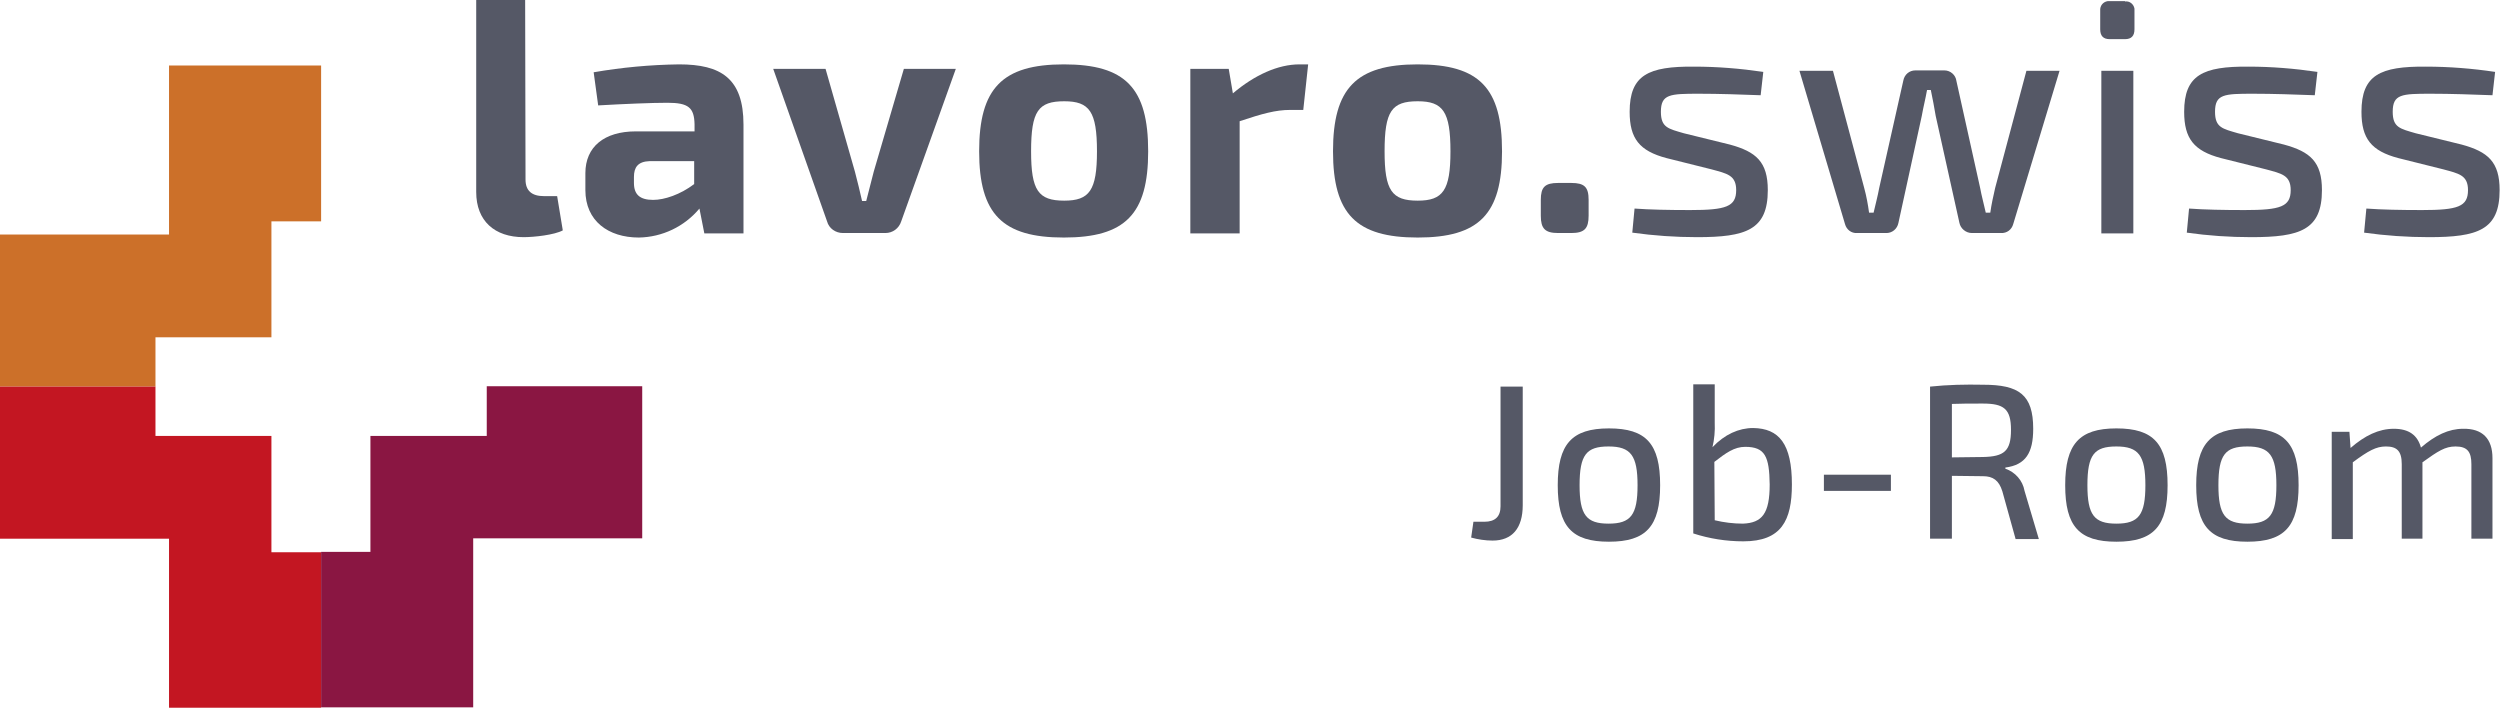
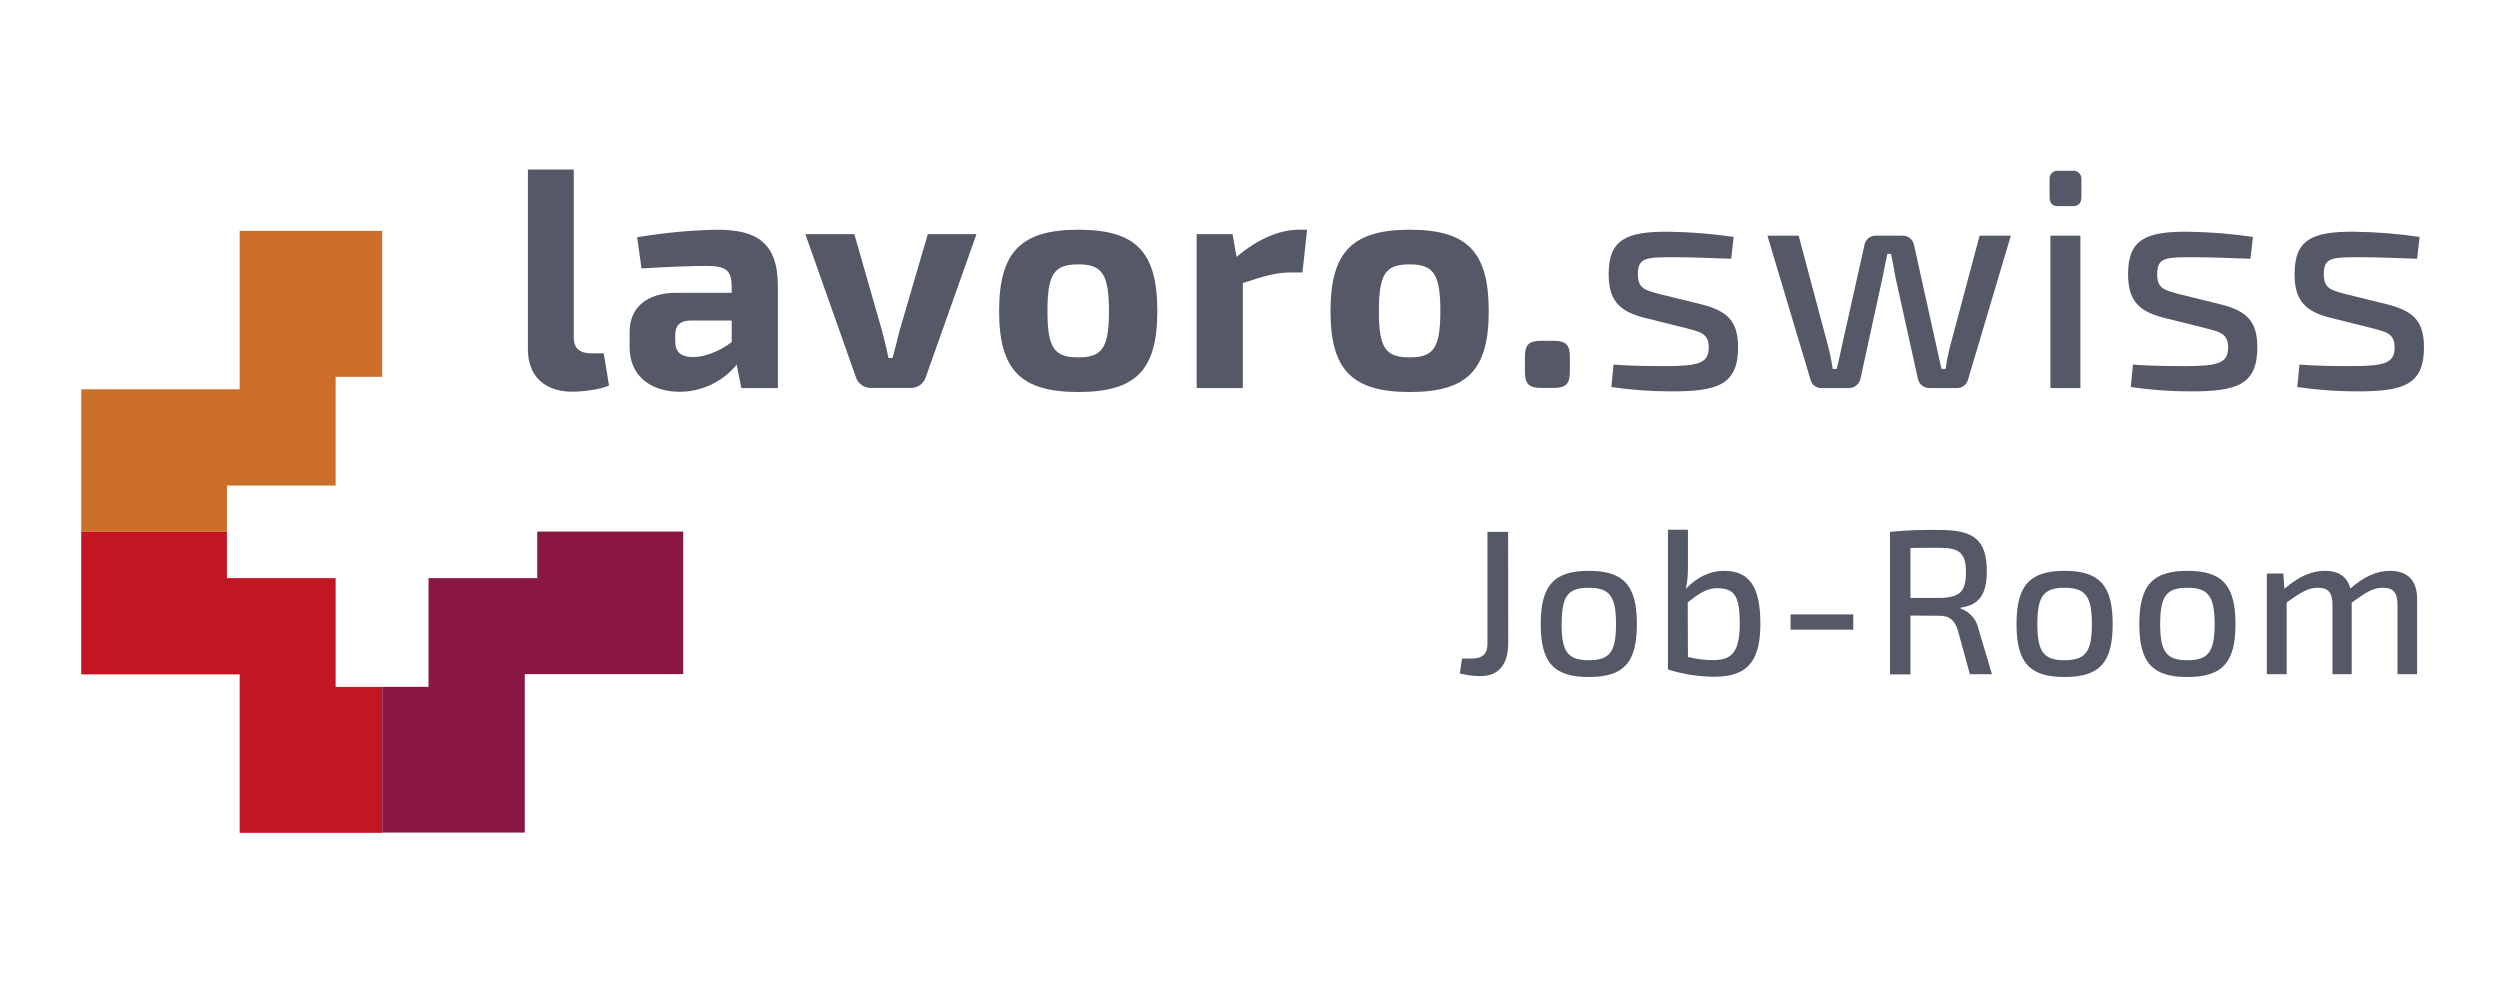
- <svg xmlns="http://www.w3.org/2000/svg" version="1.1" id="Ebene_1" x="0px" y="0px" viewBox="0 0 664.1 188" style="enable-background:new 0 0 664.1 188;" xml:space="preserve">
-   <style type="text/css">
- 	.st0{fill:#555866;}
- 	.st1{fill:#CC7029;}
- 	.st2{fill:#C31622;}
- 	.st3{fill:#8A1642;}
- </style>
-   <path class="st0" d="M139.6,47.7c0,3,1.7,4.4,4.9,4.4h3.5l1.5,9.1c-2.2,1.2-7.6,1.8-10.4,1.8c-7.7,0-12.6-4.3-12.6-12V0h13  L139.6,47.7z" />
-   <path class="st0" d="M197.5,33.1V62h-10.4l-1.3-6.6c-4,4.8-9.9,7.6-16.1,7.7c-8.1,0-14.2-4.4-14.2-12.6V46c0-7,5-11.1,13.4-11.1  h15.6V33c-0.1-4.4-1.6-5.7-7.2-5.7c-4.1,0-11.4,0.3-18.4,0.7l-1.2-8.8c7.5-1.3,15.1-2,22.7-2.1C191.5,17.1,197.5,20.8,197.5,33.1z   M168.4,48.6c0,3.1,1.6,4.5,5.1,4.5c3,0,7.2-1.4,10.9-4.2v-6.1h-11.8c-3.2,0.1-4.2,1.7-4.2,4.2V48.6z" />
-   <path class="st0" d="M239.4,58.8c-0.6,1.9-2.3,3.1-4.2,3.1h-11.3c-1.9,0-3.7-1.2-4.2-3.1l-14.3-40.5h13.9l7.8,27.3  c0.7,2.6,1.3,5.2,1.9,7.8h1.1c0.7-2.6,1.3-5.2,2-7.8l8-27.3h13.8L239.4,58.8z" />
-   <path class="st0" d="M305,40.2c0,16.7-6.1,22.9-22.4,22.9s-22.5-6.2-22.5-22.9s6.1-23.1,22.5-23.1S305,23.4,305,40.2z M273.9,40.2  c0,10.4,1.9,13.1,8.8,13.1c6.7,0,8.7-2.7,8.7-13.1c0-10.6-2-13.3-8.7-13.3C275.8,26.9,273.9,29.5,273.9,40.2L273.9,40.2z" />
-   <path class="st0" d="M346.2,29.2h-3.5c-3.8,0-7.4,1-13.4,3V62h-13.1V18.3h10.2l1.1,6.5c5.8-4.9,12-7.7,17.7-7.7h2.3L346.2,29.2z" />
-   <path class="st0" d="M399,40.2c0,16.7-6.1,22.9-22.4,22.9s-22.5-6.2-22.5-22.9s6.1-23.1,22.5-23.1S399,23.4,399,40.2z M367.8,40.2  c0,10.4,1.9,13.1,8.8,13.1c6.7,0,8.7-2.7,8.7-13.1c0-10.6-2-13.3-8.7-13.3C369.7,26.9,367.8,29.5,367.8,40.2z" />
-   <path class="st0" d="M417.4,48.6c3.5,0,4.6,1.1,4.6,4.5v4.2c0,3.4-1.1,4.6-4.6,4.6h-3.5c-3.5,0-4.6-1.2-4.6-4.6v-4.2  c0-3.4,1.1-4.5,4.6-4.5H417.4z" />
-   <path class="st0" d="M468.4,19.1l-0.7,6.2c-5.4-0.2-11-0.4-16.4-0.4c-7.7,0-10.1,0.1-10.1,4.8c0,4.2,2,4.5,6.1,5.7l12.2,3  c7,1.9,10.1,4.6,10.1,12.1c0,10.6-5.8,12.5-18.8,12.5c-5.7,0-11.5-0.4-17.2-1.2l0.6-6.4c4,0.3,9.2,0.4,14.8,0.4  c9.5,0,12.2-0.9,12.2-5.3c0-4-2.5-4.4-6.5-5.5l-12-3c-7.2-1.9-9.8-5.2-9.8-12.3c0-9.8,5-12.1,17.1-12  C456.2,17.7,462.3,18.2,468.4,19.1z" />
-   <path class="st0" d="M534.8,59.5c-0.4,1.5-1.7,2.5-3.3,2.4h-7.7c-1.6,0-3-1.2-3.3-2.7l-6.3-28.4c-0.4-2.3-0.8-4.6-1.3-6.9h-1  c-0.4,2.3-1,4.6-1.4,6.9l-6.2,28.4c-0.3,1.6-1.7,2.8-3.4,2.7h-7.6c-1.5,0.1-2.8-0.9-3.2-2.4L478,18.8h8.9l8.3,31.1  c0.6,2.2,1,4.4,1.3,6.6h1.2c0.5-2.2,1.1-4.4,1.5-6.6l6.4-28.5c0.3-1.6,1.6-2.7,3.2-2.7h7.7c1.6,0,3,1.2,3.2,2.8l6.3,28.4  c0.4,2.2,1,4.3,1.5,6.6h1.2c0.3-2.2,0.8-4.4,1.3-6.6l8.3-31.1h8.8L534.8,59.5z" />
-   <path class="st0" d="M564.5,0.4c1.2-0.2,2.3,0.7,2.5,1.9c0,0.2,0,0.3,0,0.5v5c0,1.7-0.8,2.6-2.5,2.6h-4.1c-1.7,0-2.5-0.9-2.5-2.6v-5  c-0.1-1.2,0.7-2.3,2-2.5c0.2,0,0.3,0,0.5,0H564.5z M558.2,62V18.8h8.5V62H558.2z" />
-   <path class="st0" d="M615.6,19.1l-0.7,6.2c-5.4-0.2-11-0.4-16.4-0.4c-7.7,0-10.1,0.1-10.1,4.8c0,4.2,2,4.5,6.1,5.7l12.2,3  c7,1.9,10.1,4.6,10.1,12.1c0,10.6-5.8,12.5-18.8,12.5c-5.7,0-11.5-0.4-17.1-1.2l0.6-6.4c4,0.3,9.2,0.4,14.8,0.4  c9.5,0,12.2-0.9,12.2-5.3c0-4-2.5-4.4-6.5-5.5l-12-3c-7.2-1.9-9.8-5.2-9.8-12.3c0-9.8,5-12.1,17.1-12  C603.4,17.7,609.5,18.2,615.6,19.1z" />
-   <path class="st0" d="M662.8,19.1l-0.7,6.2c-5.4-0.2-11-0.4-16.4-0.4c-7.7,0-10.1,0.1-10.1,4.8c0,4.2,2,4.5,6.1,5.7l12.2,3  c7,1.9,10.1,4.6,10.1,12.1c0,10.6-5.8,12.5-18.8,12.5c-5.7,0-11.5-0.4-17.2-1.2l0.6-6.4c4,0.3,9.2,0.4,14.8,0.4  c9.5,0,12.2-0.9,12.2-5.3c0-4-2.5-4.4-6.5-5.5l-12-3c-7.2-1.9-9.8-5.2-9.8-12.3c0-9.8,5-12.1,17.1-12  C650.6,17.7,656.8,18.2,662.8,19.1z" />
-   <polygon class="st1" points="0,102.7 0,62.3 44.9,62.3 44.9,17.4 85.3,17.4 85.3,58.8 72.1,58.8 72.1,89.6 41.3,89.6 41.3,102.7 " />
-   <polygon class="st2" points="0,102.7 0,143.1 44.9,143.1 44.9,188 85.3,188 85.3,146.7 72.1,146.7 72.1,115.8 41.3,115.8  41.3,102.7 " />
-   <polygon class="st3" points="85.3,187.9 125.7,187.9 125.7,143 170.6,143 170.6,102.6 129.3,102.6 129.3,115.8 98.4,115.8  98.4,146.6 85.3,146.6 " />
-   <path class="st0" d="M404.5,134.2c0,6.1-2.8,9.4-8,9.4c-1.9,0-3.9-0.3-5.7-0.8l0.6-4.2h2.9c2.9,0,4.3-1.4,4.3-4.1v-31.8h5.9  L404.5,134.2z" />
-   <path class="st0" d="M441,128.9c0,10.9-3.7,15-13.6,15s-13.6-4.1-13.6-15s3.7-15.1,13.6-15.1S441,117.9,441,128.9z M419.6,128.9  c0,7.9,1.8,10.2,7.7,10.2s7.7-2.3,7.7-10.2s-1.8-10.3-7.7-10.3S419.6,120.8,419.6,128.9L419.6,128.9z" />
-   <path class="st0" d="M476,128.7c0,9.6-2.8,15.1-12.9,15.1c-4.5,0-9-0.7-13.3-2.1v-39.6h5.7v10.2c0.1,2.2-0.1,4.4-0.6,6.5  c3.2-3.4,7-5.1,10.8-5.1C472.6,113.8,476,117.9,476,128.7z M470.1,128.7c-0.1-7.4-1.2-10-6.5-10c-2.9,0-5.1,1.6-8.2,4l0.1,15.5  c2.5,0.6,5,0.9,7.5,0.9C468.1,138.9,470.1,136.4,470.1,128.7L470.1,128.7z" />
-   <path class="st0" d="M484.5,130.4v-4.3h17.8v4.3H484.5z" />
-   <path class="st0" d="M535.4,143.1l-3.5-12.6c-0.9-2.9-2.5-4-5.1-4l-8.3-0.1v16.7h-5.8v-40.4c4.7-0.5,9.4-0.6,14.1-0.5  c9.5,0,13.3,2.6,13.3,11.7c0,6.4-2,9.6-7.4,10.3v0.3c2.6,0.9,4.6,3.1,5.1,5.9l3.8,12.8H535.4z M526.7,121.4c5.7-0.1,7.5-1.6,7.5-7.2  s-1.9-7-7.5-7c-3.2,0-6,0-8.2,0.1v14.2L526.7,121.4z" />
-   <path class="st0" d="M575.8,128.9c0,10.9-3.7,15-13.6,15s-13.6-4.1-13.6-15s3.7-15.1,13.6-15.1S575.8,117.9,575.8,128.9z   M554.5,128.9c0,7.9,1.8,10.2,7.7,10.2s7.7-2.3,7.7-10.2s-1.8-10.3-7.7-10.3S554.5,120.8,554.5,128.9z" />
-   <path class="st0" d="M610.6,128.9c0,10.9-3.7,15-13.6,15s-13.6-4.1-13.6-15s3.7-15.1,13.6-15.1S610.6,117.9,610.6,128.9z   M589.3,128.9c0,7.9,1.8,10.2,7.7,10.2s7.7-2.3,7.7-10.2s-1.8-10.3-7.7-10.3S589.3,120.8,589.3,128.9z" />
-   <path class="st0" d="M662.1,121.7v21.4h-5.6v-19.8c0-3.3-1.1-4.7-4.2-4.7c-2.8,0-4.6,1.2-8.8,4.2v20.3h-5.5v-19.8  c0-3.5-1.3-4.7-4.2-4.7c-2.6,0-4.6,1.1-8.8,4.2v20.4h-5.6v-28.5h4.7l0.3,4.3c3.8-3.3,7.5-5.1,11.5-5.1s6.3,1.7,7.2,5  c3.8-3.3,7.4-5,11.2-5C659.4,113.8,662.1,116.5,662.1,121.7z" />
+ <svg xmlns="http://www.w3.org/2000/svg" id="Ebene_1" data-name="Ebene 1" viewBox="0 0 708.66 283.46">
+   <defs>
+     <style>.cls-1{fill:#555866;}.cls-2{fill:#cc7029;}.cls-3{fill:#c31622;}.cls-4{fill:#8a1642;}</style>
+   </defs>
+   <path class="cls-1" d="M162.65,95.73c0,3,1.68,4.42,4.95,4.42h3.54l1.5,9.11c-2.21,1.15-7.6,1.77-10.43,1.77-7.7,0-12.57-4.33-12.57-12V48.05h13Z" />
+   <path class="cls-1" d="M220.5,81.13V110H210.15l-1.33-6.63a21,21,0,0,1-16.1,7.69c-8.13,0-14.24-4.42-14.24-12.56V94.05c0-7,5-11.06,13.36-11.06h15.57V81.05c-.09-4.43-1.6-5.67-7.17-5.67-4.15,0-11.41.27-18.4.71l-1.23-8.84a155.08,155.08,0,0,1,22.73-2.13C214.57,65.12,220.5,68.84,220.5,81.13ZM191.4,96.7c0,3.1,1.59,4.51,5.13,4.51,3,0,7.16-1.41,10.88-4.24V90.86H195.64c-3.18.09-4.24,1.68-4.24,4.16Z" />
+   <path class="cls-1" d="M262.43,106.88a4.38,4.38,0,0,1-4.25,3.09H246.86a4.38,4.38,0,0,1-4.25-3.09L228.28,66.36h13.89L250,93.69c.71,2.57,1.33,5.22,1.86,7.79h1.15c.71-2.57,1.33-5.22,2-7.79L263,66.36h13.8Z" />
+   <path class="cls-1" d="M328.06,88.21c0,16.72-6.1,22.91-22.38,22.91s-22.47-6.19-22.47-22.91,6.11-23.09,22.47-23.09S328.06,71.4,328.06,88.21Zm-31.14,0c0,10.44,1.86,13.09,8.76,13.09,6.72,0,8.67-2.65,8.67-13.09,0-10.61-2-13.27-8.67-13.27C298.78,74.94,296.92,77.6,296.92,88.21Z" />
+   <path class="cls-1" d="M369.19,77.24h-3.54c-3.8,0-7.43,1-13.35,3V110H339.21V66.36h10.17l1.15,6.46c5.84-4.95,12-7.7,17.69-7.7h2.3Z" />
+   <path class="cls-1" d="M422,88.21c0,16.72-6.1,22.91-22.38,22.91s-22.47-6.19-22.47-22.91,6.11-23.09,22.47-23.09S422,71.4,422,88.21Zm-31.13,0c0,10.44,1.85,13.09,8.75,13.09,6.72,0,8.67-2.65,8.67-13.09,0-10.61-2-13.27-8.67-13.27C392.72,74.94,390.87,77.6,390.87,88.21Z" />
+   <path class="cls-1" d="M440.4,96.61c3.45,0,4.6,1.07,4.6,4.51v4.25c0,3.45-1.15,4.6-4.6,4.6h-3.54c-3.45,0-4.6-1.15-4.6-4.6v-4.25c0-3.44,1.15-4.51,4.6-4.51Z" />
+   <path class="cls-1" d="M491.44,67.16l-.71,6.19c-5.39-.18-11-.44-16.36-.44-7.7,0-10.09.09-10.09,4.77,0,4.16,2,4.52,6.11,5.67l12.2,3c7,1.86,10.09,4.6,10.09,12.12,0,10.62-5.84,12.47-18.76,12.47a115.83,115.83,0,0,1-17.16-1.23l.62-6.37c4,.35,9.2.44,14.78.44,9.46,0,12.2-.89,12.2-5.31,0-4-2.47-4.42-6.54-5.48l-12-3c-7.17-1.86-9.82-5.22-9.82-12.3,0-9.81,5-12.11,17.07-12A137.69,137.69,0,0,1,491.44,67.16Z" />
+   <path class="cls-1" d="M557.87,107.58A3.17,3.17,0,0,1,554.6,110h-7.7a3.3,3.3,0,0,1-3.27-2.74l-6.28-28.4c-.44-2.3-.8-4.6-1.33-6.89H535c-.44,2.29-1,4.59-1.41,6.89l-6.2,28.4A3.33,3.33,0,0,1,524,110h-7.61a3.07,3.07,0,0,1-3.18-2.39L501,66.8h8.85l8.31,31.14a57.62,57.62,0,0,1,1.33,6.63h1.15c.53-2.21,1.06-4.42,1.5-6.63l6.37-28.48a3.17,3.17,0,0,1,3.19-2.66h7.69a3.23,3.23,0,0,1,3.19,2.75l6.28,28.39c.44,2.21,1,4.33,1.5,6.63h1.15a59.84,59.84,0,0,1,1.33-6.63l8.31-31.14H570Z" />
+   <path class="cls-1" d="M587.5,48.41A2.24,2.24,0,0,1,590,50.88v5c0,1.68-.8,2.56-2.48,2.56h-4.07c-1.68,0-2.47-.88-2.47-2.56v-5a2.23,2.23,0,0,1,2.47-2.47ZM581.22,110V66.8h8.5V110Z" />
+   <path class="cls-1" d="M638.63,67.16l-.71,6.19c-5.39-.18-11-.44-16.36-.44-7.7,0-10.08.09-10.08,4.77,0,4.16,2,4.52,6.1,5.67l12.21,3c7,1.86,10.08,4.6,10.08,12.12,0,10.62-5.84,12.47-18.75,12.47A115.75,115.75,0,0,1,604,109.71l.62-6.37c4,.35,9.2.44,14.77.44,9.46,0,12.2-.89,12.2-5.31,0-4-2.47-4.42-6.54-5.48l-12-3c-7.17-1.86-9.82-5.22-9.82-12.3,0-9.81,5-12.11,17.07-12A137.69,137.69,0,0,1,638.63,67.16Z" />
+   <path class="cls-1" d="M685.87,67.16l-.71,6.19c-5.4-.18-11-.44-16.36-.44-7.7,0-10.09.09-10.09,4.77,0,4.16,2,4.52,6.1,5.67l12.21,3c7,1.86,10.09,4.6,10.09,12.12,0,10.62-5.84,12.47-18.76,12.47a115.75,115.75,0,0,1-17.16-1.23l.62-6.37c4,.35,9.2.44,14.77.44,9.47,0,12.21-.89,12.21-5.31,0-4-2.48-4.42-6.54-5.48l-12-3c-7.17-1.86-9.82-5.22-9.82-12.3,0-9.81,5-12.11,17.07-12A137.69,137.69,0,0,1,685.87,67.16Z" />
+   <polygon class="cls-2" points="23.03 150.76 23.03 110.35 67.94 110.35 67.94 65.44 108.35 65.44 108.35 106.81 95.14 106.81 95.14 137.64 64.33 137.64 64.33 150.76 23.03 150.76" />
+   <polygon class="cls-3" points="23.03 150.76 23.03 191.17 67.94 191.17 67.94 236.08 108.35 236.08 108.35 194.71 95.14 194.71 95.14 163.88 64.33 163.88 64.33 150.76 23.03 150.76" />
+   <polygon class="cls-4" points="108.35 236 148.76 236 148.76 191.09 193.67 191.09 193.67 150.68 152.29 150.68 152.29 163.88 121.47 163.88 121.47 194.7 108.35 194.7 108.35 236" />
+   <path class="cls-1" d="M427.53,182.29c0,6.14-2.81,9.42-8,9.36a22.83,22.83,0,0,1-5.73-.76l.64-4.21h2.87c2.92,0,4.33-1.41,4.33-4.1V150.76h5.85Z" />
+   <path class="cls-1" d="M464,176.91c0,10.88-3.68,15-13.63,15s-13.63-4.09-13.63-15,3.69-15.1,13.63-15.1S464,166,464,176.91Zm-21.35,0c0,7.9,1.81,10.24,7.72,10.24s7.72-2.34,7.72-10.24-1.81-10.3-7.72-10.3S442.68,168.89,442.68,176.91Z" />
+   <path class="cls-1" d="M499,176.73c0,9.6-2.8,15.1-12.87,15.1a44.86,44.86,0,0,1-13.33-2.05V150.17h5.67v10.24a28.6,28.6,0,0,1-.58,6.49c3.21-3.39,7-5.09,10.76-5.09C495.68,161.81,499,166,499,176.73Zm-5.84,0c-.06-7.43-1.18-10-6.5-10-2.87,0-5.15,1.58-8.25,4l.06,15.5a29.19,29.19,0,0,0,7.55.88C491.18,187,493.11,184.46,493.17,176.73Z" />
+   <path class="cls-1" d="M507.56,178.49v-4.33h17.78v4.33Z" />
+   <path class="cls-1" d="M558.39,191.12l-3.45-12.57c-.94-2.93-2.52-4-5.09-4l-8.31-.06v16.67h-5.79V150.76a119,119,0,0,1,14.1-.53c9.48,0,13.34,2.63,13.34,11.7,0,6.38-2.05,9.6-7.43,10.3v.29a7.67,7.67,0,0,1,5.09,5.85l3.8,12.75Zm-8.66-21.64c5.68-.06,7.55-1.64,7.55-7.2s-1.87-7-7.55-7c-3.16,0-6,0-8.19.06v14.16Z" />
+   <path class="cls-1" d="M598.87,176.91c0,10.88-3.68,15-13.63,15s-13.63-4.09-13.63-15,3.69-15.1,13.63-15.1S598.87,166,598.87,176.91Zm-21.35,0c0,7.9,1.81,10.24,7.72,10.24s7.73-2.34,7.73-10.24-1.82-10.3-7.73-10.3S577.52,168.89,577.52,176.91Z" />
+   <path class="cls-1" d="M633.68,176.91c0,10.88-3.69,15-13.63,15s-13.63-4.09-13.63-15,3.68-15.1,13.63-15.1S633.68,166,633.68,176.91Zm-21.35,0c0,7.9,1.81,10.24,7.72,10.24s7.72-2.34,7.72-10.24-1.81-10.3-7.72-10.3S612.33,168.89,612.33,176.91Z" />
+   <path class="cls-1" d="M685.16,169.71v21.41H679.6V171.35c-.05-3.33-1.11-4.74-4.15-4.74-2.75,0-4.62,1.17-8.83,4.21v20.3h-5.45V171.35c0-3.51-1.34-4.74-4.15-4.74-2.63,0-4.56,1.11-8.83,4.16v20.35h-5.62V162.58h4.68l.29,4.32c3.81-3.27,7.49-5.09,11.47-5.09s6.32,1.7,7.25,5c3.81-3.34,7.43-5,11.24-5C682.47,161.81,685.16,164.56,685.16,169.71Z" />
</svg>
